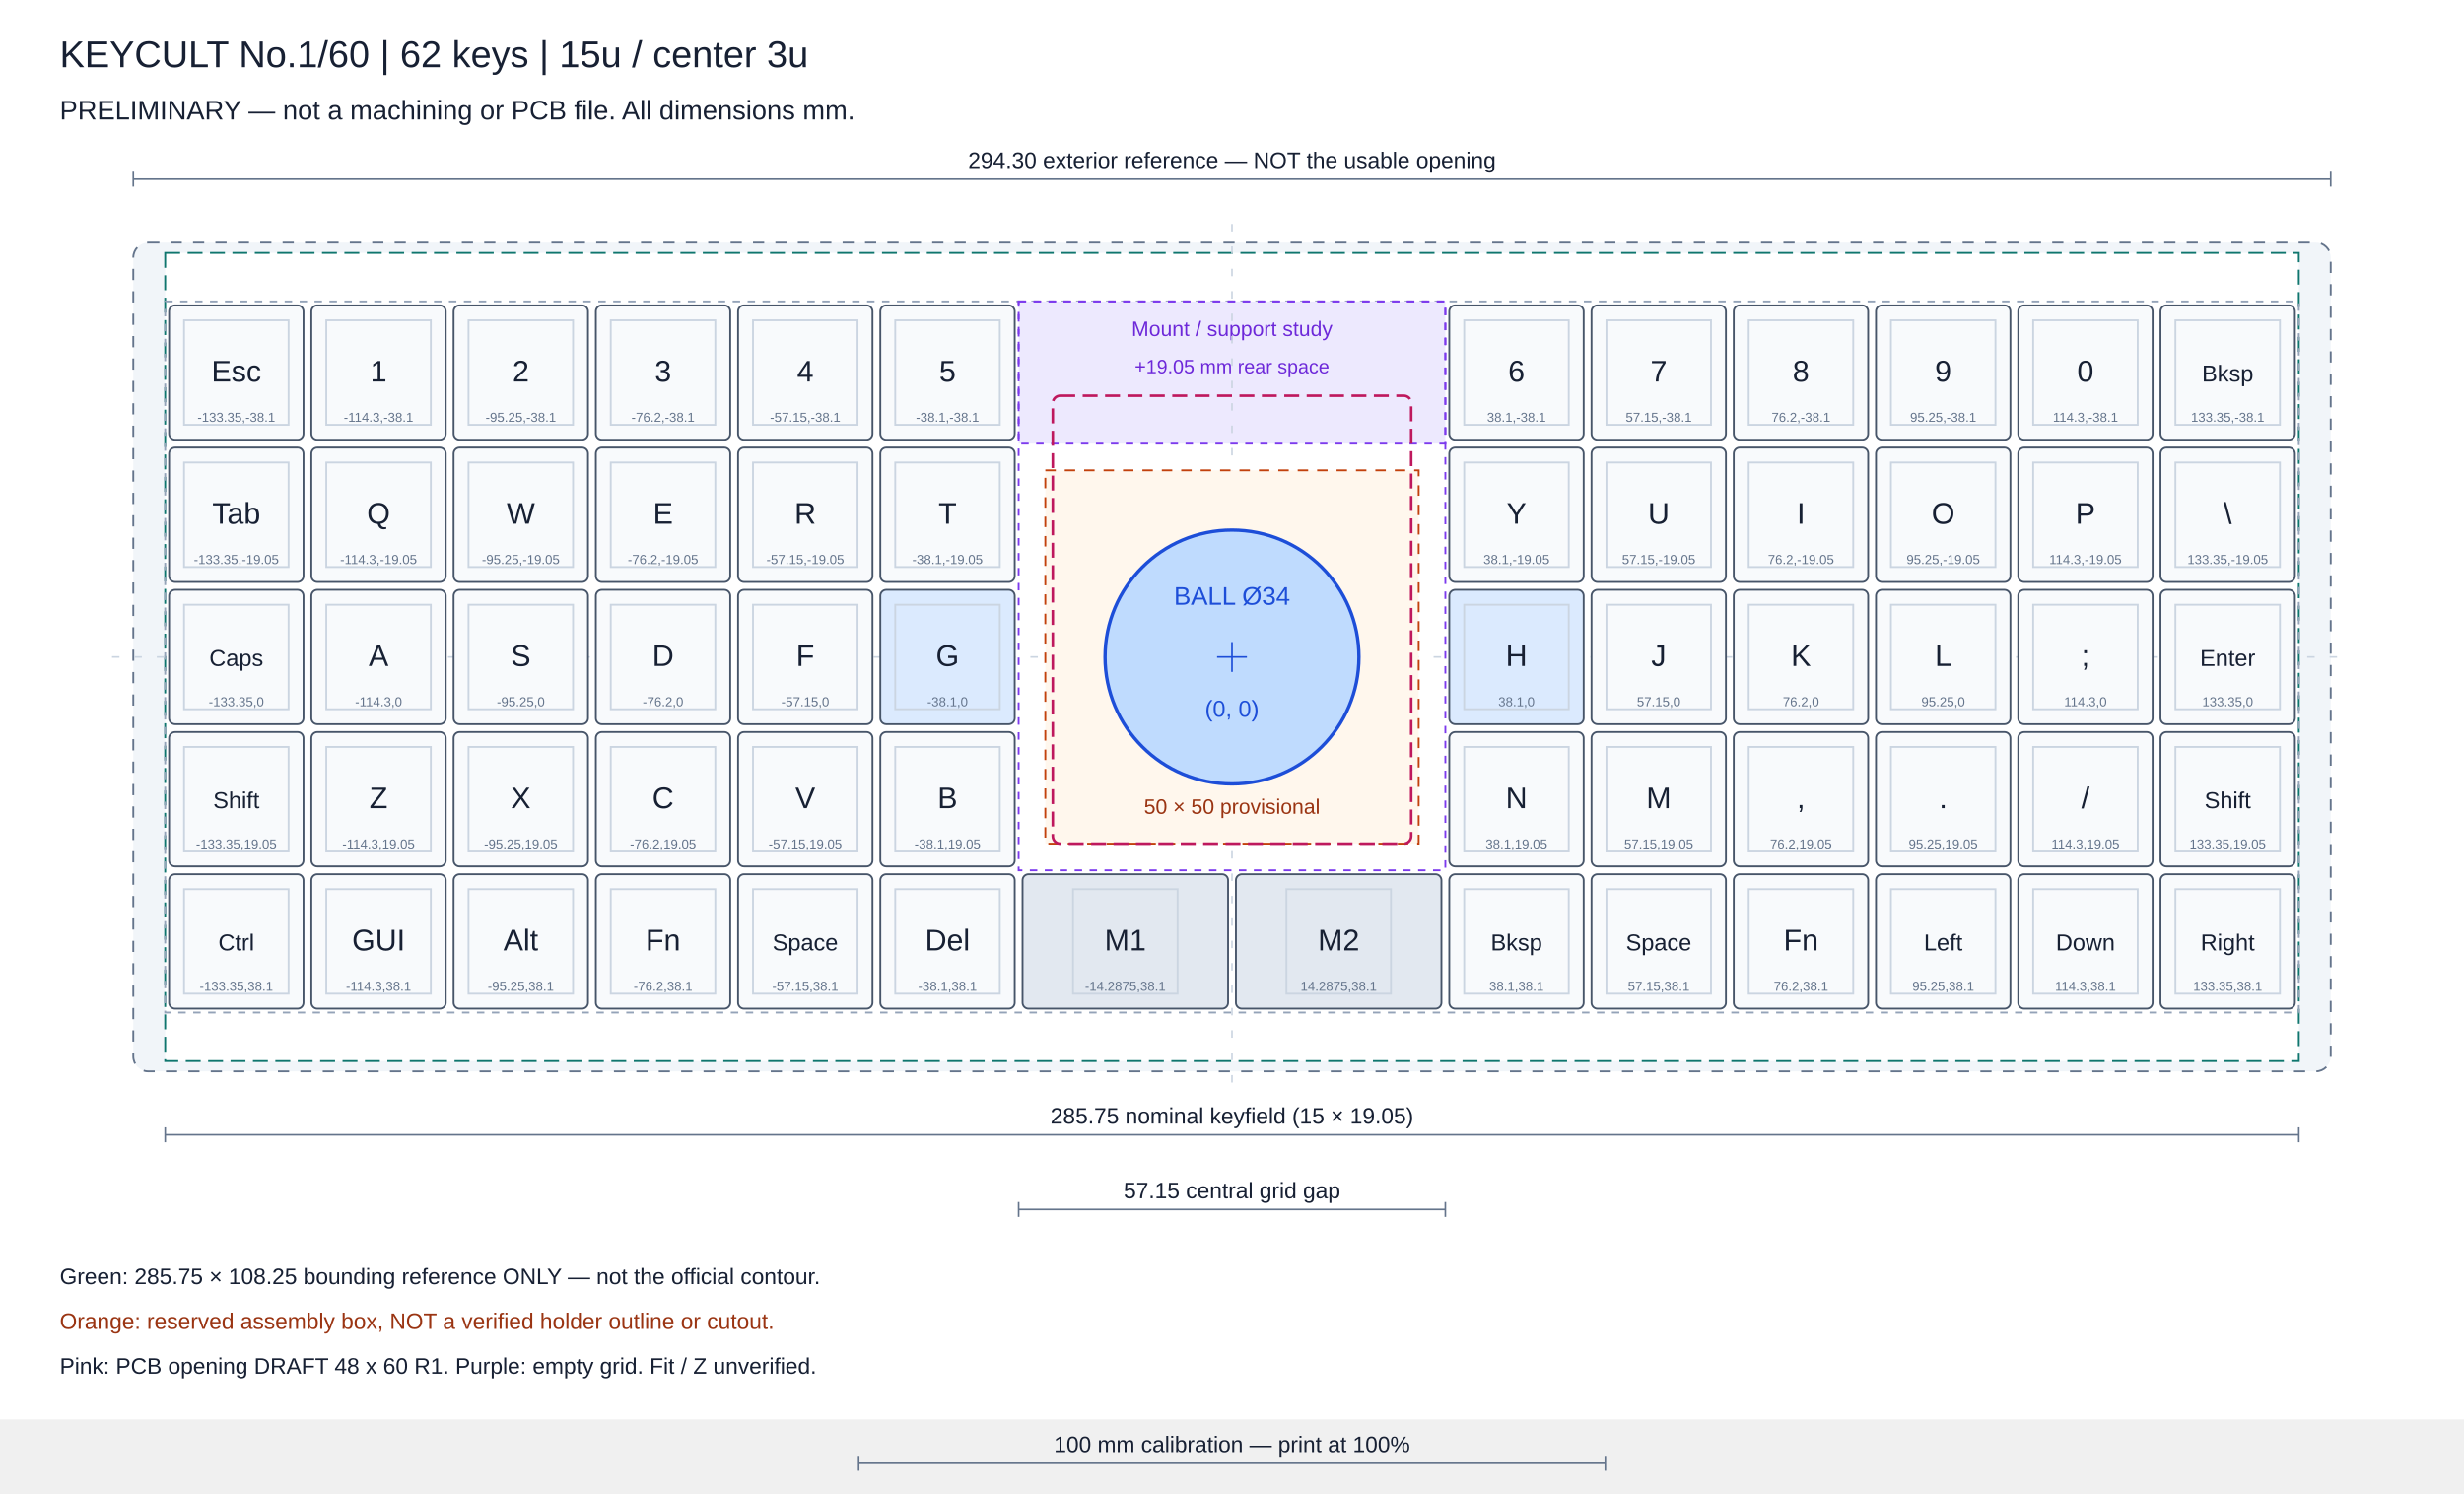
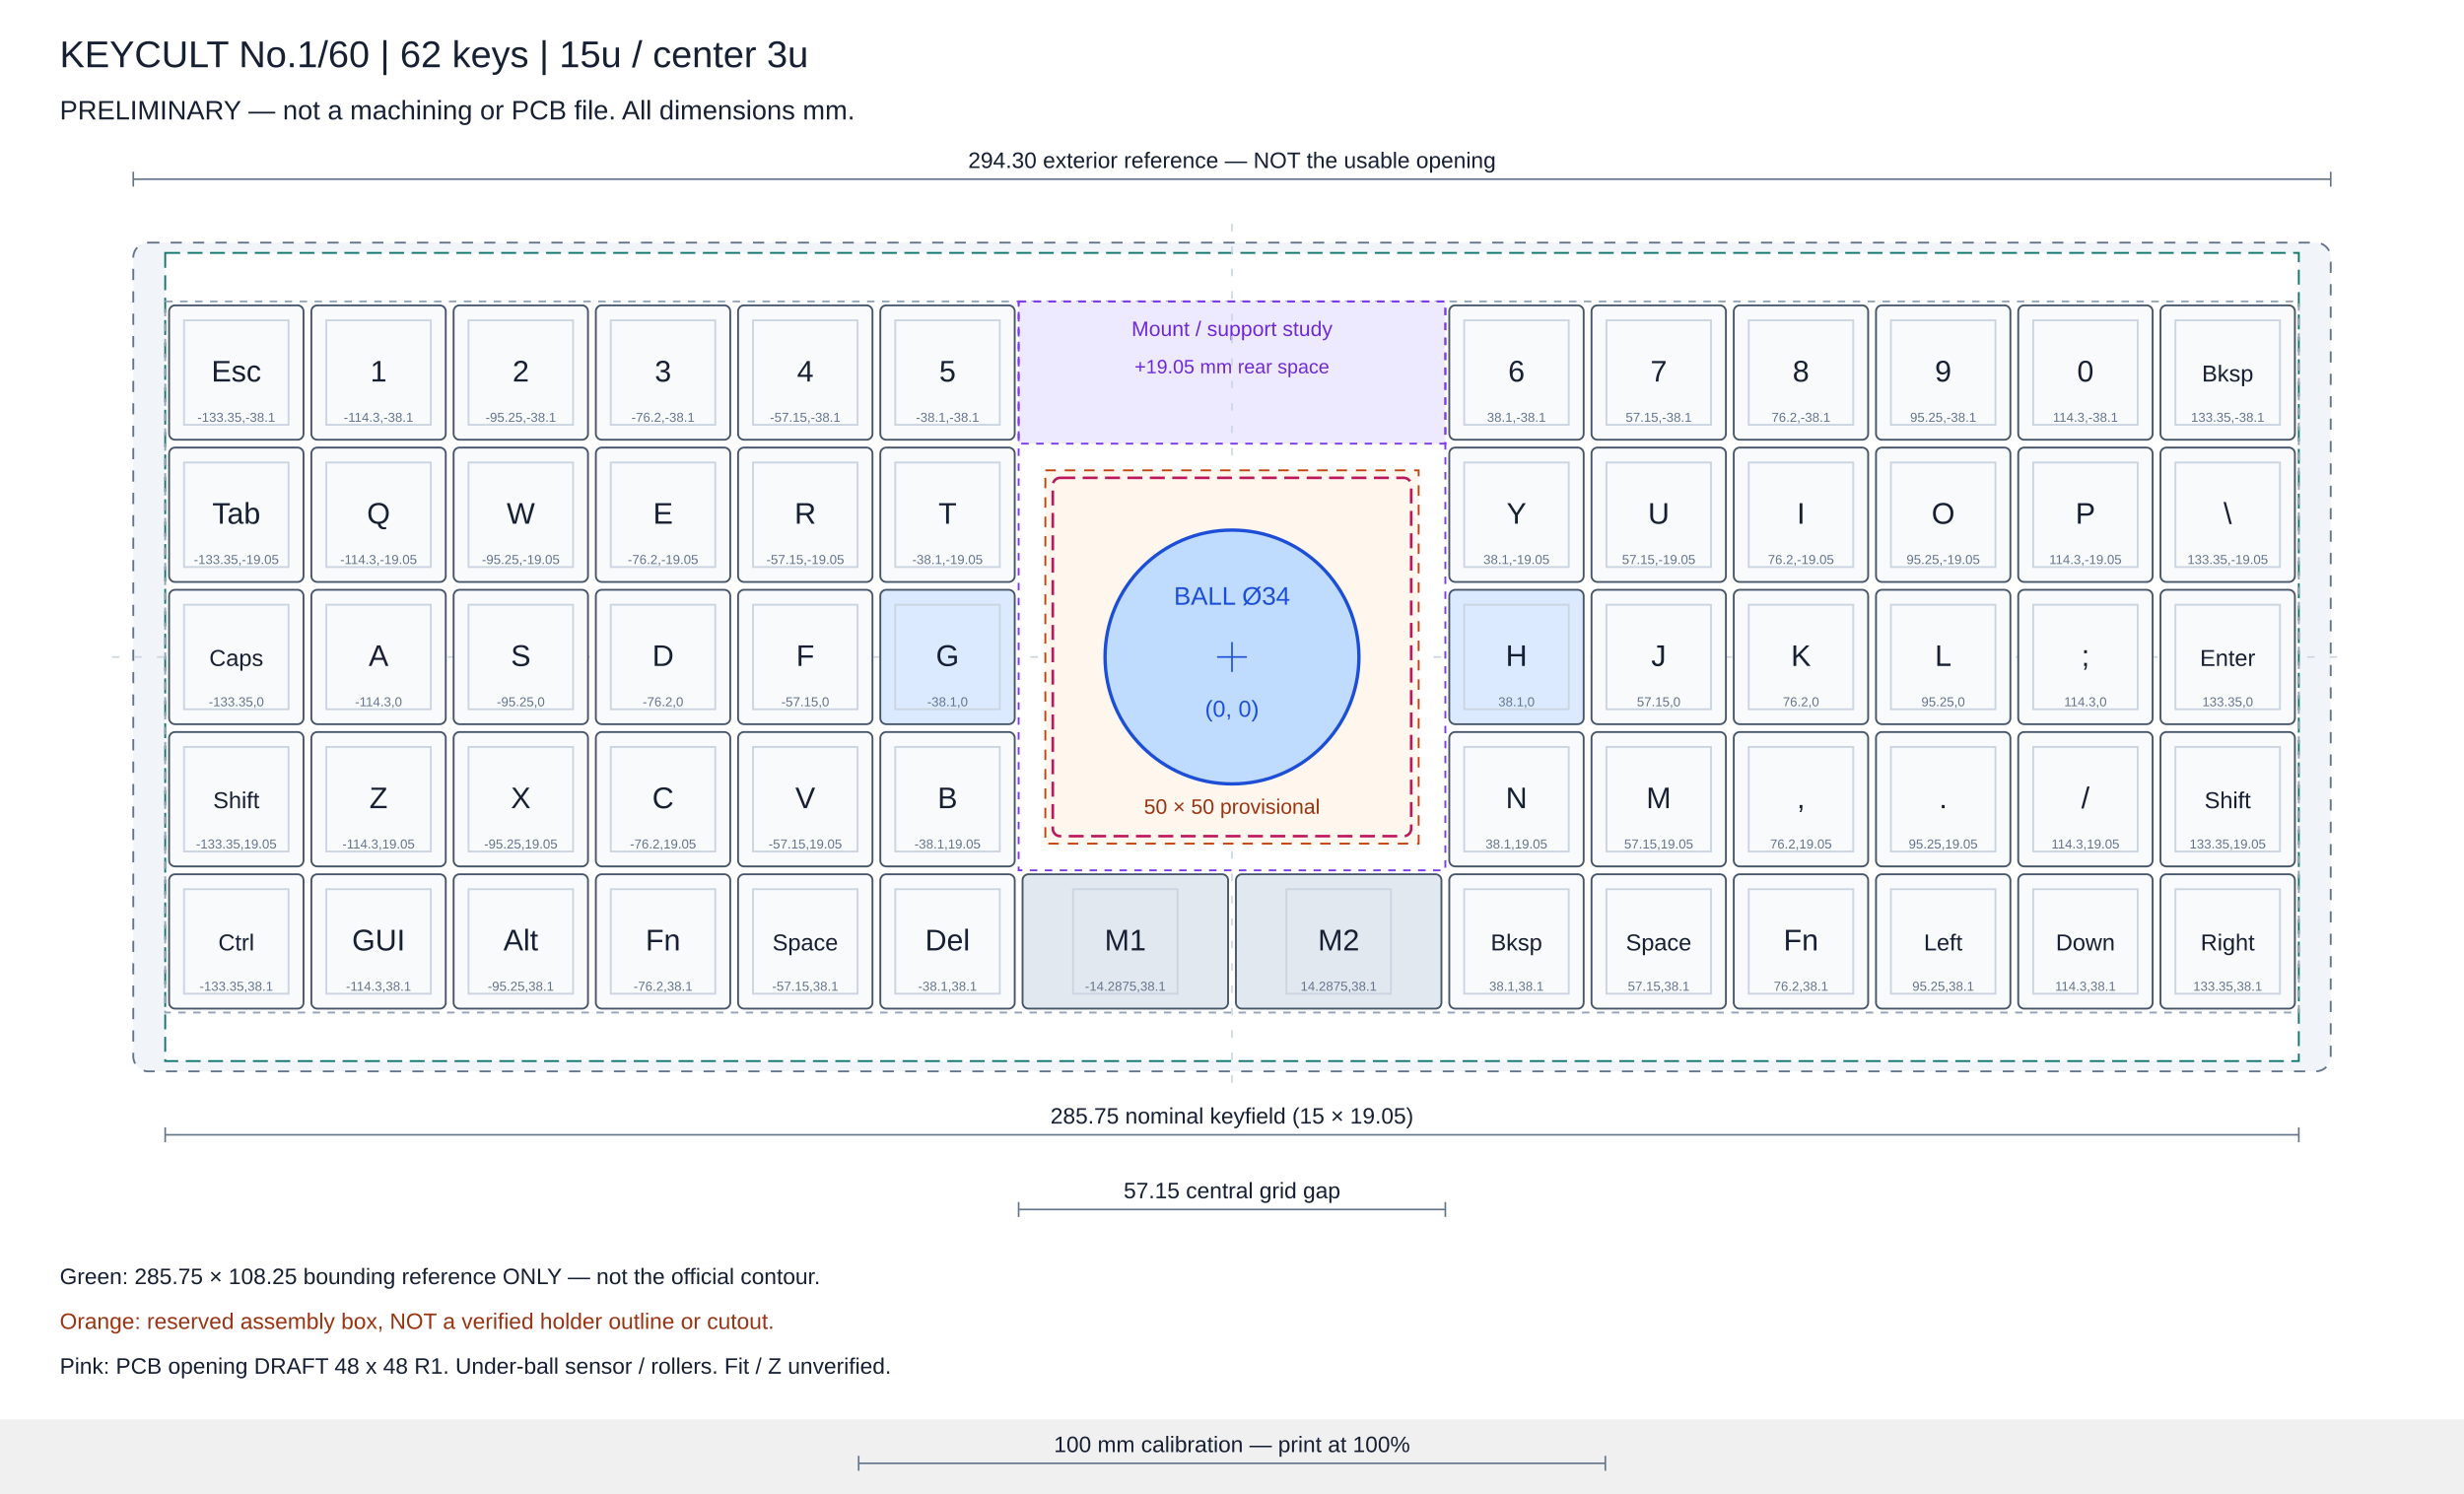
<svg xmlns="http://www.w3.org/2000/svg" width="330mm" height="200mm" viewBox="-165 -88 330 200" role="img">
  <g font-family="Arial, sans-serif">
    <rect x="-165" y="-88" width="330" height="190" rx="0" fill="#ffffff" stroke="#ffffff" stroke-width=".25" />
    <text x="-157" y="-79" font-size="5" text-anchor="start" fill="#172033">KEYCULT No.1/60 | 62 keys | 15u / center 3u</text>
    <text x="-157" y="-72" font-size="3.6" text-anchor="start" fill="#172033">PRELIMINARY — not a machining or PCB file. All dimensions mm.</text>
    <rect x="-147.15" y="-55.5" width="294.3" height="111" rx="2" fill="#f1f5f9" stroke="#64748b" stroke-width=".25" stroke-dasharray="1.5 1.5" />
    <rect id="plate-envelope" x="-142.875" y="-54.125" width="285.75" height="108.25" rx="0" fill="#ffffff" stroke="#0f766e" stroke-width=".25" stroke-dasharray="2 1" />
    <rect x="-142.875" y="-47.625" width="285.75" height="95.25" rx="0" fill="none" stroke="#94a3b8" stroke-width=".25" stroke-dasharray="1 1" />
    <rect id="rear-extension" x="-28.575" y="-47.625" width="57.15" height="19.05" rx="0" fill="#ede9fe" stroke="#7c3aed" stroke-width=".25" stroke-dasharray="1 1" />
    <rect id="rear-clearance-grid" x="-28.575" y="-47.625" width="57.15" height="76.2" rx="0" fill="none" stroke="#7c3aed" stroke-width=".25" stroke-dasharray="1 1" />
    <text x="0" y="-43" font-size="2.8" text-anchor="middle" fill="#6d28d9">Mount / support study</text>
    <text x="0" y="-38" font-size="2.6" text-anchor="middle" fill="#6d28d9">+19.05 mm rear space</text>
    <path d="M-150,0 L150,0" fill="none" stroke="#cbd5e1" stroke-width=".22" stroke-dasharray="1 2" />
    <path d="M0,-58 L0,58" fill="none" stroke="#cbd5e1" stroke-width=".22" stroke-dasharray="1 2" />
    <rect x="-25" y="-25" width="50" height="50" rx="0" fill="#fff7ed" stroke="#c2410c" stroke-width=".25" stroke-dasharray="1.4 1.2" />
    <circle cx="0" cy="0" r="17" fill="#bfdbfe" stroke="#1d4ed8" stroke-width=".45" />
    <path d="M-2,0 L2,0" fill="none" stroke="#1d4ed8" stroke-width=".22" />
    <path d="M0,-2 L0,2" fill="none" stroke="#1d4ed8" stroke-width=".22" />
-     <rect id="pcb-opening" x="-24" y="-35" width="48" height="60" rx="1.0" fill="none" stroke="#be185d" stroke-width=".35" stroke-dasharray="2 1" />
+     <rect id="pcb-opening" x="-24" y="-24" width="48" height="48" rx="1.0" fill="none" stroke="#be185d" stroke-width=".35" stroke-dasharray="2 1" />
    <text x="0" y="-7" font-size="3.4" text-anchor="middle" fill="#1d4ed8">BALL Ø34</text>
    <text x="0" y="8" font-size="3.1" text-anchor="middle" fill="#1d4ed8">(0, 0)</text>
    <text x="0" y="21" font-size="2.8" text-anchor="middle" fill="#9a3412">50 × 50 provisional</text>
    <rect x="-142.35" y="-47.1" width="18" height="18" rx="0.8" fill="#f8fafc" stroke="#475569" stroke-width=".25" />
    <rect x="-140.35" y="-45.1" width="14" height="14" rx="0" fill="none" stroke="#cbd5e1" stroke-width=".25" />
    <text x="-133.35" y="-36.9" font-size="4" text-anchor="middle" fill="#172033">Esc</text>
    <text x="-133.35" y="-31.5" font-size="1.75" text-anchor="middle" fill="#64748b">-133.35,-38.1</text>
    <rect x="-123.3" y="-47.1" width="18" height="18" rx="0.8" fill="#f8fafc" stroke="#475569" stroke-width=".25" />
    <rect x="-121.3" y="-45.1" width="14" height="14" rx="0" fill="none" stroke="#cbd5e1" stroke-width=".25" />
    <text x="-114.3" y="-36.9" font-size="4" text-anchor="middle" fill="#172033">1</text>
    <text x="-114.3" y="-31.5" font-size="1.75" text-anchor="middle" fill="#64748b">-114.3,-38.1</text>
    <rect x="-104.25" y="-47.1" width="18" height="18" rx="0.8" fill="#f8fafc" stroke="#475569" stroke-width=".25" />
    <rect x="-102.25" y="-45.1" width="14" height="14" rx="0" fill="none" stroke="#cbd5e1" stroke-width=".25" />
    <text x="-95.25" y="-36.9" font-size="4" text-anchor="middle" fill="#172033">2</text>
    <text x="-95.25" y="-31.5" font-size="1.75" text-anchor="middle" fill="#64748b">-95.25,-38.1</text>
    <rect x="-85.2" y="-47.1" width="18" height="18" rx="0.8" fill="#f8fafc" stroke="#475569" stroke-width=".25" />
    <rect x="-83.2" y="-45.1" width="14" height="14" rx="0" fill="none" stroke="#cbd5e1" stroke-width=".25" />
    <text x="-76.2" y="-36.9" font-size="4" text-anchor="middle" fill="#172033">3</text>
    <text x="-76.2" y="-31.5" font-size="1.75" text-anchor="middle" fill="#64748b">-76.2,-38.1</text>
    <rect x="-66.15" y="-47.1" width="18" height="18" rx="0.8" fill="#f8fafc" stroke="#475569" stroke-width=".25" />
    <rect x="-64.15" y="-45.1" width="14" height="14" rx="0" fill="none" stroke="#cbd5e1" stroke-width=".25" />
    <text x="-57.15" y="-36.9" font-size="4" text-anchor="middle" fill="#172033">4</text>
    <text x="-57.15" y="-31.5" font-size="1.75" text-anchor="middle" fill="#64748b">-57.15,-38.1</text>
    <rect x="-47.1" y="-47.1" width="18" height="18" rx="0.8" fill="#f8fafc" stroke="#475569" stroke-width=".25" />
    <rect x="-45.1" y="-45.1" width="14" height="14" rx="0" fill="none" stroke="#cbd5e1" stroke-width=".25" />
    <text x="-38.1" y="-36.9" font-size="4" text-anchor="middle" fill="#172033">5</text>
    <text x="-38.1" y="-31.5" font-size="1.75" text-anchor="middle" fill="#64748b">-38.1,-38.1</text>
    <rect x="29.1" y="-47.1" width="18" height="18" rx="0.8" fill="#f8fafc" stroke="#475569" stroke-width=".25" />
    <rect x="31.1" y="-45.1" width="14" height="14" rx="0" fill="none" stroke="#cbd5e1" stroke-width=".25" />
    <text x="38.1" y="-36.9" font-size="4" text-anchor="middle" fill="#172033">6</text>
    <text x="38.1" y="-31.5" font-size="1.75" text-anchor="middle" fill="#64748b">38.1,-38.1</text>
    <rect x="48.15" y="-47.1" width="18" height="18" rx="0.8" fill="#f8fafc" stroke="#475569" stroke-width=".25" />
    <rect x="50.15" y="-45.1" width="14" height="14" rx="0" fill="none" stroke="#cbd5e1" stroke-width=".25" />
    <text x="57.15" y="-36.9" font-size="4" text-anchor="middle" fill="#172033">7</text>
    <text x="57.15" y="-31.5" font-size="1.75" text-anchor="middle" fill="#64748b">57.15,-38.1</text>
    <rect x="67.2" y="-47.1" width="18" height="18" rx="0.8" fill="#f8fafc" stroke="#475569" stroke-width=".25" />
    <rect x="69.2" y="-45.1" width="14" height="14" rx="0" fill="none" stroke="#cbd5e1" stroke-width=".25" />
    <text x="76.2" y="-36.9" font-size="4" text-anchor="middle" fill="#172033">8</text>
    <text x="76.2" y="-31.5" font-size="1.75" text-anchor="middle" fill="#64748b">76.2,-38.1</text>
    <rect x="86.25" y="-47.1" width="18" height="18" rx="0.8" fill="#f8fafc" stroke="#475569" stroke-width=".25" />
    <rect x="88.25" y="-45.1" width="14" height="14" rx="0" fill="none" stroke="#cbd5e1" stroke-width=".25" />
    <text x="95.25" y="-36.9" font-size="4" text-anchor="middle" fill="#172033">9</text>
    <text x="95.25" y="-31.5" font-size="1.75" text-anchor="middle" fill="#64748b">95.25,-38.1</text>
    <rect x="105.3" y="-47.1" width="18" height="18" rx="0.8" fill="#f8fafc" stroke="#475569" stroke-width=".25" />
    <rect x="107.3" y="-45.1" width="14" height="14" rx="0" fill="none" stroke="#cbd5e1" stroke-width=".25" />
    <text x="114.3" y="-36.9" font-size="4" text-anchor="middle" fill="#172033">0</text>
    <text x="114.3" y="-31.5" font-size="1.75" text-anchor="middle" fill="#64748b">114.3,-38.1</text>
    <rect x="124.35" y="-47.1" width="18" height="18" rx="0.8" fill="#f8fafc" stroke="#475569" stroke-width=".25" />
    <rect x="126.35" y="-45.1" width="14" height="14" rx="0" fill="none" stroke="#cbd5e1" stroke-width=".25" />
    <text x="133.35" y="-36.9" font-size="3.1" text-anchor="middle" fill="#172033">Bksp</text>
    <text x="133.35" y="-31.5" font-size="1.75" text-anchor="middle" fill="#64748b">133.35,-38.1</text>
    <rect x="-142.35" y="-28.05" width="18" height="18" rx="0.8" fill="#f8fafc" stroke="#475569" stroke-width=".25" />
    <rect x="-140.35" y="-26.05" width="14" height="14" rx="0" fill="none" stroke="#cbd5e1" stroke-width=".25" />
    <text x="-133.35" y="-17.85" font-size="4" text-anchor="middle" fill="#172033">Tab</text>
    <text x="-133.35" y="-12.45" font-size="1.75" text-anchor="middle" fill="#64748b">-133.35,-19.05</text>
    <rect x="-123.3" y="-28.05" width="18" height="18" rx="0.8" fill="#f8fafc" stroke="#475569" stroke-width=".25" />
    <rect x="-121.3" y="-26.05" width="14" height="14" rx="0" fill="none" stroke="#cbd5e1" stroke-width=".25" />
    <text x="-114.3" y="-17.85" font-size="4" text-anchor="middle" fill="#172033">Q</text>
    <text x="-114.3" y="-12.45" font-size="1.75" text-anchor="middle" fill="#64748b">-114.3,-19.05</text>
    <rect x="-104.25" y="-28.05" width="18" height="18" rx="0.8" fill="#f8fafc" stroke="#475569" stroke-width=".25" />
    <rect x="-102.25" y="-26.05" width="14" height="14" rx="0" fill="none" stroke="#cbd5e1" stroke-width=".25" />
    <text x="-95.25" y="-17.85" font-size="4" text-anchor="middle" fill="#172033">W</text>
    <text x="-95.25" y="-12.45" font-size="1.75" text-anchor="middle" fill="#64748b">-95.25,-19.05</text>
    <rect x="-85.2" y="-28.05" width="18" height="18" rx="0.8" fill="#f8fafc" stroke="#475569" stroke-width=".25" />
    <rect x="-83.2" y="-26.05" width="14" height="14" rx="0" fill="none" stroke="#cbd5e1" stroke-width=".25" />
    <text x="-76.2" y="-17.85" font-size="4" text-anchor="middle" fill="#172033">E</text>
    <text x="-76.2" y="-12.45" font-size="1.75" text-anchor="middle" fill="#64748b">-76.2,-19.05</text>
    <rect x="-66.15" y="-28.05" width="18" height="18" rx="0.8" fill="#f8fafc" stroke="#475569" stroke-width=".25" />
    <rect x="-64.15" y="-26.05" width="14" height="14" rx="0" fill="none" stroke="#cbd5e1" stroke-width=".25" />
    <text x="-57.15" y="-17.85" font-size="4" text-anchor="middle" fill="#172033">R</text>
    <text x="-57.15" y="-12.45" font-size="1.75" text-anchor="middle" fill="#64748b">-57.15,-19.05</text>
    <rect x="-47.1" y="-28.05" width="18" height="18" rx="0.8" fill="#f8fafc" stroke="#475569" stroke-width=".25" />
    <rect x="-45.1" y="-26.05" width="14" height="14" rx="0" fill="none" stroke="#cbd5e1" stroke-width=".25" />
    <text x="-38.1" y="-17.85" font-size="4" text-anchor="middle" fill="#172033">T</text>
    <text x="-38.1" y="-12.45" font-size="1.75" text-anchor="middle" fill="#64748b">-38.1,-19.05</text>
    <rect x="29.1" y="-28.05" width="18" height="18" rx="0.8" fill="#f8fafc" stroke="#475569" stroke-width=".25" />
    <rect x="31.1" y="-26.05" width="14" height="14" rx="0" fill="none" stroke="#cbd5e1" stroke-width=".25" />
    <text x="38.1" y="-17.85" font-size="4" text-anchor="middle" fill="#172033">Y</text>
    <text x="38.1" y="-12.45" font-size="1.75" text-anchor="middle" fill="#64748b">38.1,-19.05</text>
    <rect x="48.15" y="-28.05" width="18" height="18" rx="0.8" fill="#f8fafc" stroke="#475569" stroke-width=".25" />
    <rect x="50.15" y="-26.05" width="14" height="14" rx="0" fill="none" stroke="#cbd5e1" stroke-width=".25" />
    <text x="57.15" y="-17.85" font-size="4" text-anchor="middle" fill="#172033">U</text>
    <text x="57.15" y="-12.45" font-size="1.75" text-anchor="middle" fill="#64748b">57.15,-19.05</text>
    <rect x="67.2" y="-28.05" width="18" height="18" rx="0.8" fill="#f8fafc" stroke="#475569" stroke-width=".25" />
    <rect x="69.2" y="-26.05" width="14" height="14" rx="0" fill="none" stroke="#cbd5e1" stroke-width=".25" />
    <text x="76.2" y="-17.85" font-size="4" text-anchor="middle" fill="#172033">I</text>
    <text x="76.2" y="-12.45" font-size="1.75" text-anchor="middle" fill="#64748b">76.2,-19.05</text>
    <rect x="86.25" y="-28.05" width="18" height="18" rx="0.8" fill="#f8fafc" stroke="#475569" stroke-width=".25" />
    <rect x="88.25" y="-26.05" width="14" height="14" rx="0" fill="none" stroke="#cbd5e1" stroke-width=".25" />
    <text x="95.25" y="-17.85" font-size="4" text-anchor="middle" fill="#172033">O</text>
    <text x="95.25" y="-12.45" font-size="1.75" text-anchor="middle" fill="#64748b">95.25,-19.05</text>
    <rect x="105.3" y="-28.05" width="18" height="18" rx="0.8" fill="#f8fafc" stroke="#475569" stroke-width=".25" />
    <rect x="107.3" y="-26.05" width="14" height="14" rx="0" fill="none" stroke="#cbd5e1" stroke-width=".25" />
    <text x="114.3" y="-17.85" font-size="4" text-anchor="middle" fill="#172033">P</text>
    <text x="114.3" y="-12.45" font-size="1.75" text-anchor="middle" fill="#64748b">114.3,-19.05</text>
    <rect x="124.35" y="-28.05" width="18" height="18" rx="0.8" fill="#f8fafc" stroke="#475569" stroke-width=".25" />
    <rect x="126.35" y="-26.05" width="14" height="14" rx="0" fill="none" stroke="#cbd5e1" stroke-width=".25" />
    <text x="133.35" y="-17.85" font-size="4" text-anchor="middle" fill="#172033">\</text>
    <text x="133.35" y="-12.45" font-size="1.75" text-anchor="middle" fill="#64748b">133.35,-19.05</text>
    <rect x="-142.35" y="-9.0" width="18" height="18" rx="0.8" fill="#f8fafc" stroke="#475569" stroke-width=".25" />
    <rect x="-140.35" y="-7.0" width="14" height="14" rx="0" fill="none" stroke="#cbd5e1" stroke-width=".25" />
    <text x="-133.35" y="1.2" font-size="3.1" text-anchor="middle" fill="#172033">Caps</text>
    <text x="-133.35" y="6.6" font-size="1.75" text-anchor="middle" fill="#64748b">-133.35,0</text>
    <rect x="-123.3" y="-9.0" width="18" height="18" rx="0.8" fill="#f8fafc" stroke="#475569" stroke-width=".25" />
    <rect x="-121.3" y="-7.0" width="14" height="14" rx="0" fill="none" stroke="#cbd5e1" stroke-width=".25" />
    <text x="-114.3" y="1.2" font-size="4" text-anchor="middle" fill="#172033">A</text>
    <text x="-114.3" y="6.6" font-size="1.75" text-anchor="middle" fill="#64748b">-114.3,0</text>
    <rect x="-104.25" y="-9.0" width="18" height="18" rx="0.8" fill="#f8fafc" stroke="#475569" stroke-width=".25" />
    <rect x="-102.25" y="-7.0" width="14" height="14" rx="0" fill="none" stroke="#cbd5e1" stroke-width=".25" />
    <text x="-95.25" y="1.2" font-size="4" text-anchor="middle" fill="#172033">S</text>
    <text x="-95.25" y="6.6" font-size="1.75" text-anchor="middle" fill="#64748b">-95.25,0</text>
    <rect x="-85.2" y="-9.0" width="18" height="18" rx="0.8" fill="#f8fafc" stroke="#475569" stroke-width=".25" />
    <rect x="-83.2" y="-7.0" width="14" height="14" rx="0" fill="none" stroke="#cbd5e1" stroke-width=".25" />
    <text x="-76.2" y="1.2" font-size="4" text-anchor="middle" fill="#172033">D</text>
    <text x="-76.2" y="6.6" font-size="1.75" text-anchor="middle" fill="#64748b">-76.2,0</text>
    <rect x="-66.15" y="-9.0" width="18" height="18" rx="0.8" fill="#f8fafc" stroke="#475569" stroke-width=".25" />
    <rect x="-64.15" y="-7.0" width="14" height="14" rx="0" fill="none" stroke="#cbd5e1" stroke-width=".25" />
    <text x="-57.15" y="1.2" font-size="4" text-anchor="middle" fill="#172033">F</text>
    <text x="-57.15" y="6.6" font-size="1.75" text-anchor="middle" fill="#64748b">-57.15,0</text>
    <rect x="-47.1" y="-9.0" width="18" height="18" rx="0.8" fill="#dbeafe" stroke="#475569" stroke-width=".25" />
    <rect x="-45.1" y="-7.0" width="14" height="14" rx="0" fill="none" stroke="#cbd5e1" stroke-width=".25" />
    <text x="-38.1" y="1.2" font-size="4" text-anchor="middle" fill="#172033">G</text>
    <text x="-38.1" y="6.6" font-size="1.75" text-anchor="middle" fill="#64748b">-38.1,0</text>
    <rect x="29.1" y="-9.0" width="18" height="18" rx="0.8" fill="#dbeafe" stroke="#475569" stroke-width=".25" />
    <rect x="31.1" y="-7.0" width="14" height="14" rx="0" fill="none" stroke="#cbd5e1" stroke-width=".25" />
    <text x="38.1" y="1.2" font-size="4" text-anchor="middle" fill="#172033">H</text>
    <text x="38.1" y="6.6" font-size="1.75" text-anchor="middle" fill="#64748b">38.1,0</text>
    <rect x="48.15" y="-9.0" width="18" height="18" rx="0.8" fill="#f8fafc" stroke="#475569" stroke-width=".25" />
    <rect x="50.15" y="-7.0" width="14" height="14" rx="0" fill="none" stroke="#cbd5e1" stroke-width=".25" />
    <text x="57.15" y="1.2" font-size="4" text-anchor="middle" fill="#172033">J</text>
    <text x="57.15" y="6.6" font-size="1.75" text-anchor="middle" fill="#64748b">57.15,0</text>
    <rect x="67.2" y="-9.0" width="18" height="18" rx="0.8" fill="#f8fafc" stroke="#475569" stroke-width=".25" />
    <rect x="69.2" y="-7.0" width="14" height="14" rx="0" fill="none" stroke="#cbd5e1" stroke-width=".25" />
    <text x="76.2" y="1.2" font-size="4" text-anchor="middle" fill="#172033">K</text>
    <text x="76.2" y="6.6" font-size="1.75" text-anchor="middle" fill="#64748b">76.2,0</text>
    <rect x="86.25" y="-9.0" width="18" height="18" rx="0.8" fill="#f8fafc" stroke="#475569" stroke-width=".25" />
    <rect x="88.25" y="-7.0" width="14" height="14" rx="0" fill="none" stroke="#cbd5e1" stroke-width=".25" />
    <text x="95.25" y="1.2" font-size="4" text-anchor="middle" fill="#172033">L</text>
    <text x="95.25" y="6.6" font-size="1.75" text-anchor="middle" fill="#64748b">95.25,0</text>
    <rect x="105.3" y="-9.0" width="18" height="18" rx="0.8" fill="#f8fafc" stroke="#475569" stroke-width=".25" />
    <rect x="107.3" y="-7.0" width="14" height="14" rx="0" fill="none" stroke="#cbd5e1" stroke-width=".25" />
    <text x="114.3" y="1.2" font-size="4" text-anchor="middle" fill="#172033">;</text>
    <text x="114.3" y="6.6" font-size="1.75" text-anchor="middle" fill="#64748b">114.3,0</text>
    <rect x="124.35" y="-9.0" width="18" height="18" rx="0.8" fill="#f8fafc" stroke="#475569" stroke-width=".25" />
    <rect x="126.35" y="-7.0" width="14" height="14" rx="0" fill="none" stroke="#cbd5e1" stroke-width=".25" />
    <text x="133.35" y="1.2" font-size="3.1" text-anchor="middle" fill="#172033">Enter</text>
    <text x="133.35" y="6.6" font-size="1.75" text-anchor="middle" fill="#64748b">133.35,0</text>
    <rect x="-142.35" y="10.05" width="18" height="18" rx="0.8" fill="#f8fafc" stroke="#475569" stroke-width=".25" />
    <rect x="-140.35" y="12.05" width="14" height="14" rx="0" fill="none" stroke="#cbd5e1" stroke-width=".25" />
    <text x="-133.35" y="20.25" font-size="3.1" text-anchor="middle" fill="#172033">Shift</text>
    <text x="-133.35" y="25.65" font-size="1.75" text-anchor="middle" fill="#64748b">-133.35,19.05</text>
    <rect x="-123.3" y="10.05" width="18" height="18" rx="0.8" fill="#f8fafc" stroke="#475569" stroke-width=".25" />
    <rect x="-121.3" y="12.05" width="14" height="14" rx="0" fill="none" stroke="#cbd5e1" stroke-width=".25" />
    <text x="-114.3" y="20.25" font-size="4" text-anchor="middle" fill="#172033">Z</text>
    <text x="-114.3" y="25.65" font-size="1.75" text-anchor="middle" fill="#64748b">-114.3,19.05</text>
    <rect x="-104.25" y="10.05" width="18" height="18" rx="0.8" fill="#f8fafc" stroke="#475569" stroke-width=".25" />
    <rect x="-102.25" y="12.05" width="14" height="14" rx="0" fill="none" stroke="#cbd5e1" stroke-width=".25" />
    <text x="-95.25" y="20.25" font-size="4" text-anchor="middle" fill="#172033">X</text>
    <text x="-95.25" y="25.65" font-size="1.75" text-anchor="middle" fill="#64748b">-95.25,19.05</text>
    <rect x="-85.2" y="10.05" width="18" height="18" rx="0.8" fill="#f8fafc" stroke="#475569" stroke-width=".25" />
    <rect x="-83.2" y="12.05" width="14" height="14" rx="0" fill="none" stroke="#cbd5e1" stroke-width=".25" />
    <text x="-76.2" y="20.25" font-size="4" text-anchor="middle" fill="#172033">C</text>
    <text x="-76.2" y="25.65" font-size="1.75" text-anchor="middle" fill="#64748b">-76.2,19.05</text>
    <rect x="-66.15" y="10.05" width="18" height="18" rx="0.8" fill="#f8fafc" stroke="#475569" stroke-width=".25" />
    <rect x="-64.15" y="12.05" width="14" height="14" rx="0" fill="none" stroke="#cbd5e1" stroke-width=".25" />
    <text x="-57.15" y="20.25" font-size="4" text-anchor="middle" fill="#172033">V</text>
    <text x="-57.15" y="25.65" font-size="1.75" text-anchor="middle" fill="#64748b">-57.15,19.05</text>
    <rect x="-47.1" y="10.05" width="18" height="18" rx="0.8" fill="#f8fafc" stroke="#475569" stroke-width=".25" />
    <rect x="-45.1" y="12.05" width="14" height="14" rx="0" fill="none" stroke="#cbd5e1" stroke-width=".25" />
    <text x="-38.1" y="20.25" font-size="4" text-anchor="middle" fill="#172033">B</text>
    <text x="-38.1" y="25.65" font-size="1.75" text-anchor="middle" fill="#64748b">-38.1,19.05</text>
    <rect x="29.1" y="10.05" width="18" height="18" rx="0.8" fill="#f8fafc" stroke="#475569" stroke-width=".25" />
    <rect x="31.1" y="12.05" width="14" height="14" rx="0" fill="none" stroke="#cbd5e1" stroke-width=".25" />
    <text x="38.1" y="20.25" font-size="4" text-anchor="middle" fill="#172033">N</text>
    <text x="38.1" y="25.65" font-size="1.75" text-anchor="middle" fill="#64748b">38.1,19.05</text>
    <rect x="48.15" y="10.05" width="18" height="18" rx="0.8" fill="#f8fafc" stroke="#475569" stroke-width=".25" />
    <rect x="50.15" y="12.05" width="14" height="14" rx="0" fill="none" stroke="#cbd5e1" stroke-width=".25" />
    <text x="57.15" y="20.25" font-size="4" text-anchor="middle" fill="#172033">M</text>
    <text x="57.15" y="25.65" font-size="1.75" text-anchor="middle" fill="#64748b">57.15,19.05</text>
    <rect x="67.2" y="10.05" width="18" height="18" rx="0.8" fill="#f8fafc" stroke="#475569" stroke-width=".25" />
    <rect x="69.2" y="12.05" width="14" height="14" rx="0" fill="none" stroke="#cbd5e1" stroke-width=".25" />
    <text x="76.2" y="20.25" font-size="4" text-anchor="middle" fill="#172033">,</text>
    <text x="76.2" y="25.65" font-size="1.75" text-anchor="middle" fill="#64748b">76.2,19.05</text>
    <rect x="86.25" y="10.05" width="18" height="18" rx="0.8" fill="#f8fafc" stroke="#475569" stroke-width=".25" />
    <rect x="88.25" y="12.05" width="14" height="14" rx="0" fill="none" stroke="#cbd5e1" stroke-width=".25" />
    <text x="95.25" y="20.25" font-size="4" text-anchor="middle" fill="#172033">.</text>
    <text x="95.25" y="25.65" font-size="1.75" text-anchor="middle" fill="#64748b">95.25,19.05</text>
    <rect x="105.3" y="10.05" width="18" height="18" rx="0.8" fill="#f8fafc" stroke="#475569" stroke-width=".25" />
    <rect x="107.3" y="12.05" width="14" height="14" rx="0" fill="none" stroke="#cbd5e1" stroke-width=".25" />
    <text x="114.3" y="20.25" font-size="4" text-anchor="middle" fill="#172033">/</text>
    <text x="114.3" y="25.65" font-size="1.75" text-anchor="middle" fill="#64748b">114.3,19.05</text>
    <rect x="124.35" y="10.05" width="18" height="18" rx="0.8" fill="#f8fafc" stroke="#475569" stroke-width=".25" />
    <rect x="126.35" y="12.05" width="14" height="14" rx="0" fill="none" stroke="#cbd5e1" stroke-width=".25" />
    <text x="133.35" y="20.25" font-size="3.1" text-anchor="middle" fill="#172033">Shift</text>
    <text x="133.35" y="25.65" font-size="1.75" text-anchor="middle" fill="#64748b">133.35,19.05</text>
    <rect x="-142.35" y="29.1" width="18" height="18" rx="0.8" fill="#f8fafc" stroke="#475569" stroke-width=".25" />
    <rect x="-140.35" y="31.1" width="14" height="14" rx="0" fill="none" stroke="#cbd5e1" stroke-width=".25" />
    <text x="-133.35" y="39.3" font-size="3.1" text-anchor="middle" fill="#172033">Ctrl</text>
    <text x="-133.35" y="44.7" font-size="1.75" text-anchor="middle" fill="#64748b">-133.35,38.1</text>
    <rect x="-123.3" y="29.1" width="18" height="18" rx="0.8" fill="#f8fafc" stroke="#475569" stroke-width=".25" />
    <rect x="-121.3" y="31.1" width="14" height="14" rx="0" fill="none" stroke="#cbd5e1" stroke-width=".25" />
    <text x="-114.3" y="39.3" font-size="4" text-anchor="middle" fill="#172033">GUI</text>
    <text x="-114.3" y="44.7" font-size="1.75" text-anchor="middle" fill="#64748b">-114.3,38.1</text>
    <rect x="-104.25" y="29.1" width="18" height="18" rx="0.8" fill="#f8fafc" stroke="#475569" stroke-width=".25" />
    <rect x="-102.25" y="31.1" width="14" height="14" rx="0" fill="none" stroke="#cbd5e1" stroke-width=".25" />
    <text x="-95.25" y="39.3" font-size="4" text-anchor="middle" fill="#172033">Alt</text>
    <text x="-95.25" y="44.7" font-size="1.75" text-anchor="middle" fill="#64748b">-95.25,38.1</text>
    <rect x="-85.2" y="29.1" width="18" height="18" rx="0.8" fill="#f8fafc" stroke="#475569" stroke-width=".25" />
    <rect x="-83.2" y="31.1" width="14" height="14" rx="0" fill="none" stroke="#cbd5e1" stroke-width=".25" />
    <text x="-76.2" y="39.3" font-size="4" text-anchor="middle" fill="#172033">Fn</text>
    <text x="-76.2" y="44.7" font-size="1.75" text-anchor="middle" fill="#64748b">-76.2,38.1</text>
    <rect x="-66.15" y="29.1" width="18" height="18" rx="0.8" fill="#f8fafc" stroke="#475569" stroke-width=".25" />
    <rect x="-64.15" y="31.1" width="14" height="14" rx="0" fill="none" stroke="#cbd5e1" stroke-width=".25" />
    <text x="-57.15" y="39.3" font-size="3.1" text-anchor="middle" fill="#172033">Space</text>
    <text x="-57.15" y="44.7" font-size="1.75" text-anchor="middle" fill="#64748b">-57.15,38.1</text>
    <rect x="-47.1" y="29.1" width="18" height="18" rx="0.8" fill="#f8fafc" stroke="#475569" stroke-width=".25" />
    <rect x="-45.1" y="31.1" width="14" height="14" rx="0" fill="none" stroke="#cbd5e1" stroke-width=".25" />
    <text x="-38.1" y="39.3" font-size="4" text-anchor="middle" fill="#172033">Del</text>
    <text x="-38.1" y="44.7" font-size="1.75" text-anchor="middle" fill="#64748b">-38.1,38.1</text>
    <rect x="-28.05" y="29.1" width="27.525" height="18" rx="0.8" fill="#e2e8f0" stroke="#475569" stroke-width=".25" />
    <rect x="-21.288" y="31.1" width="14" height="14" rx="0" fill="none" stroke="#cbd5e1" stroke-width=".25" />
    <text x="-14.287" y="39.3" font-size="4" text-anchor="middle" fill="#172033">M1</text>
    <text x="-14.287" y="44.7" font-size="1.75" text-anchor="middle" fill="#64748b">-14.2875,38.1</text>
    <rect x="0.525" y="29.1" width="27.525" height="18" rx="0.8" fill="#e2e8f0" stroke="#475569" stroke-width=".25" />
    <rect x="7.287" y="31.1" width="14" height="14" rx="0" fill="none" stroke="#cbd5e1" stroke-width=".25" />
    <text x="14.287" y="39.3" font-size="4" text-anchor="middle" fill="#172033">M2</text>
    <text x="14.287" y="44.7" font-size="1.75" text-anchor="middle" fill="#64748b">14.2875,38.1</text>
    <rect x="29.1" y="29.1" width="18" height="18" rx="0.8" fill="#f8fafc" stroke="#475569" stroke-width=".25" />
    <rect x="31.1" y="31.1" width="14" height="14" rx="0" fill="none" stroke="#cbd5e1" stroke-width=".25" />
    <text x="38.1" y="39.3" font-size="3.1" text-anchor="middle" fill="#172033">Bksp</text>
    <text x="38.1" y="44.7" font-size="1.75" text-anchor="middle" fill="#64748b">38.1,38.1</text>
    <rect x="48.15" y="29.1" width="18" height="18" rx="0.8" fill="#f8fafc" stroke="#475569" stroke-width=".25" />
    <rect x="50.15" y="31.1" width="14" height="14" rx="0" fill="none" stroke="#cbd5e1" stroke-width=".25" />
    <text x="57.15" y="39.3" font-size="3.1" text-anchor="middle" fill="#172033">Space</text>
    <text x="57.15" y="44.7" font-size="1.75" text-anchor="middle" fill="#64748b">57.15,38.1</text>
    <rect x="67.2" y="29.1" width="18" height="18" rx="0.8" fill="#f8fafc" stroke="#475569" stroke-width=".25" />
    <rect x="69.2" y="31.1" width="14" height="14" rx="0" fill="none" stroke="#cbd5e1" stroke-width=".25" />
    <text x="76.2" y="39.3" font-size="4" text-anchor="middle" fill="#172033">Fn</text>
    <text x="76.2" y="44.7" font-size="1.75" text-anchor="middle" fill="#64748b">76.2,38.1</text>
    <rect x="86.25" y="29.1" width="18" height="18" rx="0.8" fill="#f8fafc" stroke="#475569" stroke-width=".25" />
    <rect x="88.25" y="31.1" width="14" height="14" rx="0" fill="none" stroke="#cbd5e1" stroke-width=".25" />
    <text x="95.25" y="39.3" font-size="3.1" text-anchor="middle" fill="#172033">Left</text>
    <text x="95.25" y="44.7" font-size="1.75" text-anchor="middle" fill="#64748b">95.25,38.1</text>
    <rect x="105.3" y="29.1" width="18" height="18" rx="0.8" fill="#f8fafc" stroke="#475569" stroke-width=".25" />
    <rect x="107.3" y="31.1" width="14" height="14" rx="0" fill="none" stroke="#cbd5e1" stroke-width=".25" />
    <text x="114.3" y="39.3" font-size="3.1" text-anchor="middle" fill="#172033">Down</text>
    <text x="114.3" y="44.7" font-size="1.75" text-anchor="middle" fill="#64748b">114.3,38.1</text>
    <rect x="124.35" y="29.1" width="18" height="18" rx="0.8" fill="#f8fafc" stroke="#475569" stroke-width=".25" />
    <rect x="126.35" y="31.1" width="14" height="14" rx="0" fill="none" stroke="#cbd5e1" stroke-width=".25" />
    <text x="133.35" y="39.3" font-size="3.1" text-anchor="middle" fill="#172033">Right</text>
    <text x="133.35" y="44.7" font-size="1.75" text-anchor="middle" fill="#64748b">133.35,38.1</text>
    <path d="M-147.15,-64 L147.15,-64" fill="none" stroke="#64748b" stroke-width=".22" />
    <path d="M-147.15,-65 L-147.15,-63" fill="none" stroke="#64748b" stroke-width=".22" />
    <path d="M147.15,-65 L147.15,-63" fill="none" stroke="#64748b" stroke-width=".22" />
    <text x="0.0" y="-65.5" font-size="3" text-anchor="middle" fill="#172033">294.30 exterior reference — NOT the usable opening</text>
    <path d="M-142.875,64 L142.875,64" fill="none" stroke="#64748b" stroke-width=".22" />
    <path d="M-142.875,63 L-142.875,65" fill="none" stroke="#64748b" stroke-width=".22" />
    <path d="M142.875,63 L142.875,65" fill="none" stroke="#64748b" stroke-width=".22" />
    <text x="0.0" y="62.5" font-size="3" text-anchor="middle" fill="#172033">285.75 nominal keyfield (15 × 19.05)</text>
    <path d="M-28.575,74 L28.575,74" fill="none" stroke="#64748b" stroke-width=".22" />
    <path d="M-28.575,73 L-28.575,75" fill="none" stroke="#64748b" stroke-width=".22" />
    <path d="M28.575,73 L28.575,75" fill="none" stroke="#64748b" stroke-width=".22" />
    <text x="0.0" y="72.5" font-size="3" text-anchor="middle" fill="#172033">57.15 central grid gap</text>
    <text x="-157" y="84" font-size="3" text-anchor="start" fill="#172033">Green: 285.75 × 108.25 bounding reference ONLY — not the official contour.</text>
    <text x="-157" y="90" font-size="3" text-anchor="start" fill="#9a3412">Orange: reserved assembly box, NOT a verified holder outline or cutout.</text>
-     <text x="-157" y="96" font-size="3" text-anchor="start" fill="#172033">Pink: PCB opening DRAFT 48 x 60 R1. Purple: empty grid. Fit / Z unverified.</text>
+     <text x="-157" y="96" font-size="3" text-anchor="start" fill="#172033">Pink: PCB opening DRAFT 48 x 48 R1. Under-ball sensor / rollers. Fit / Z unverified.</text>
    <path d="M-50,108 L50,108" fill="none" stroke="#64748b" stroke-width=".22" />
    <path d="M-50,107 L-50,109" fill="none" stroke="#64748b" stroke-width=".22" />
    <path d="M50,107 L50,109" fill="none" stroke="#64748b" stroke-width=".22" />
    <text x="0.0" y="106.5" font-size="3" text-anchor="middle" fill="#172033">100 mm calibration — print at 100%</text>
  </g>
</svg>
